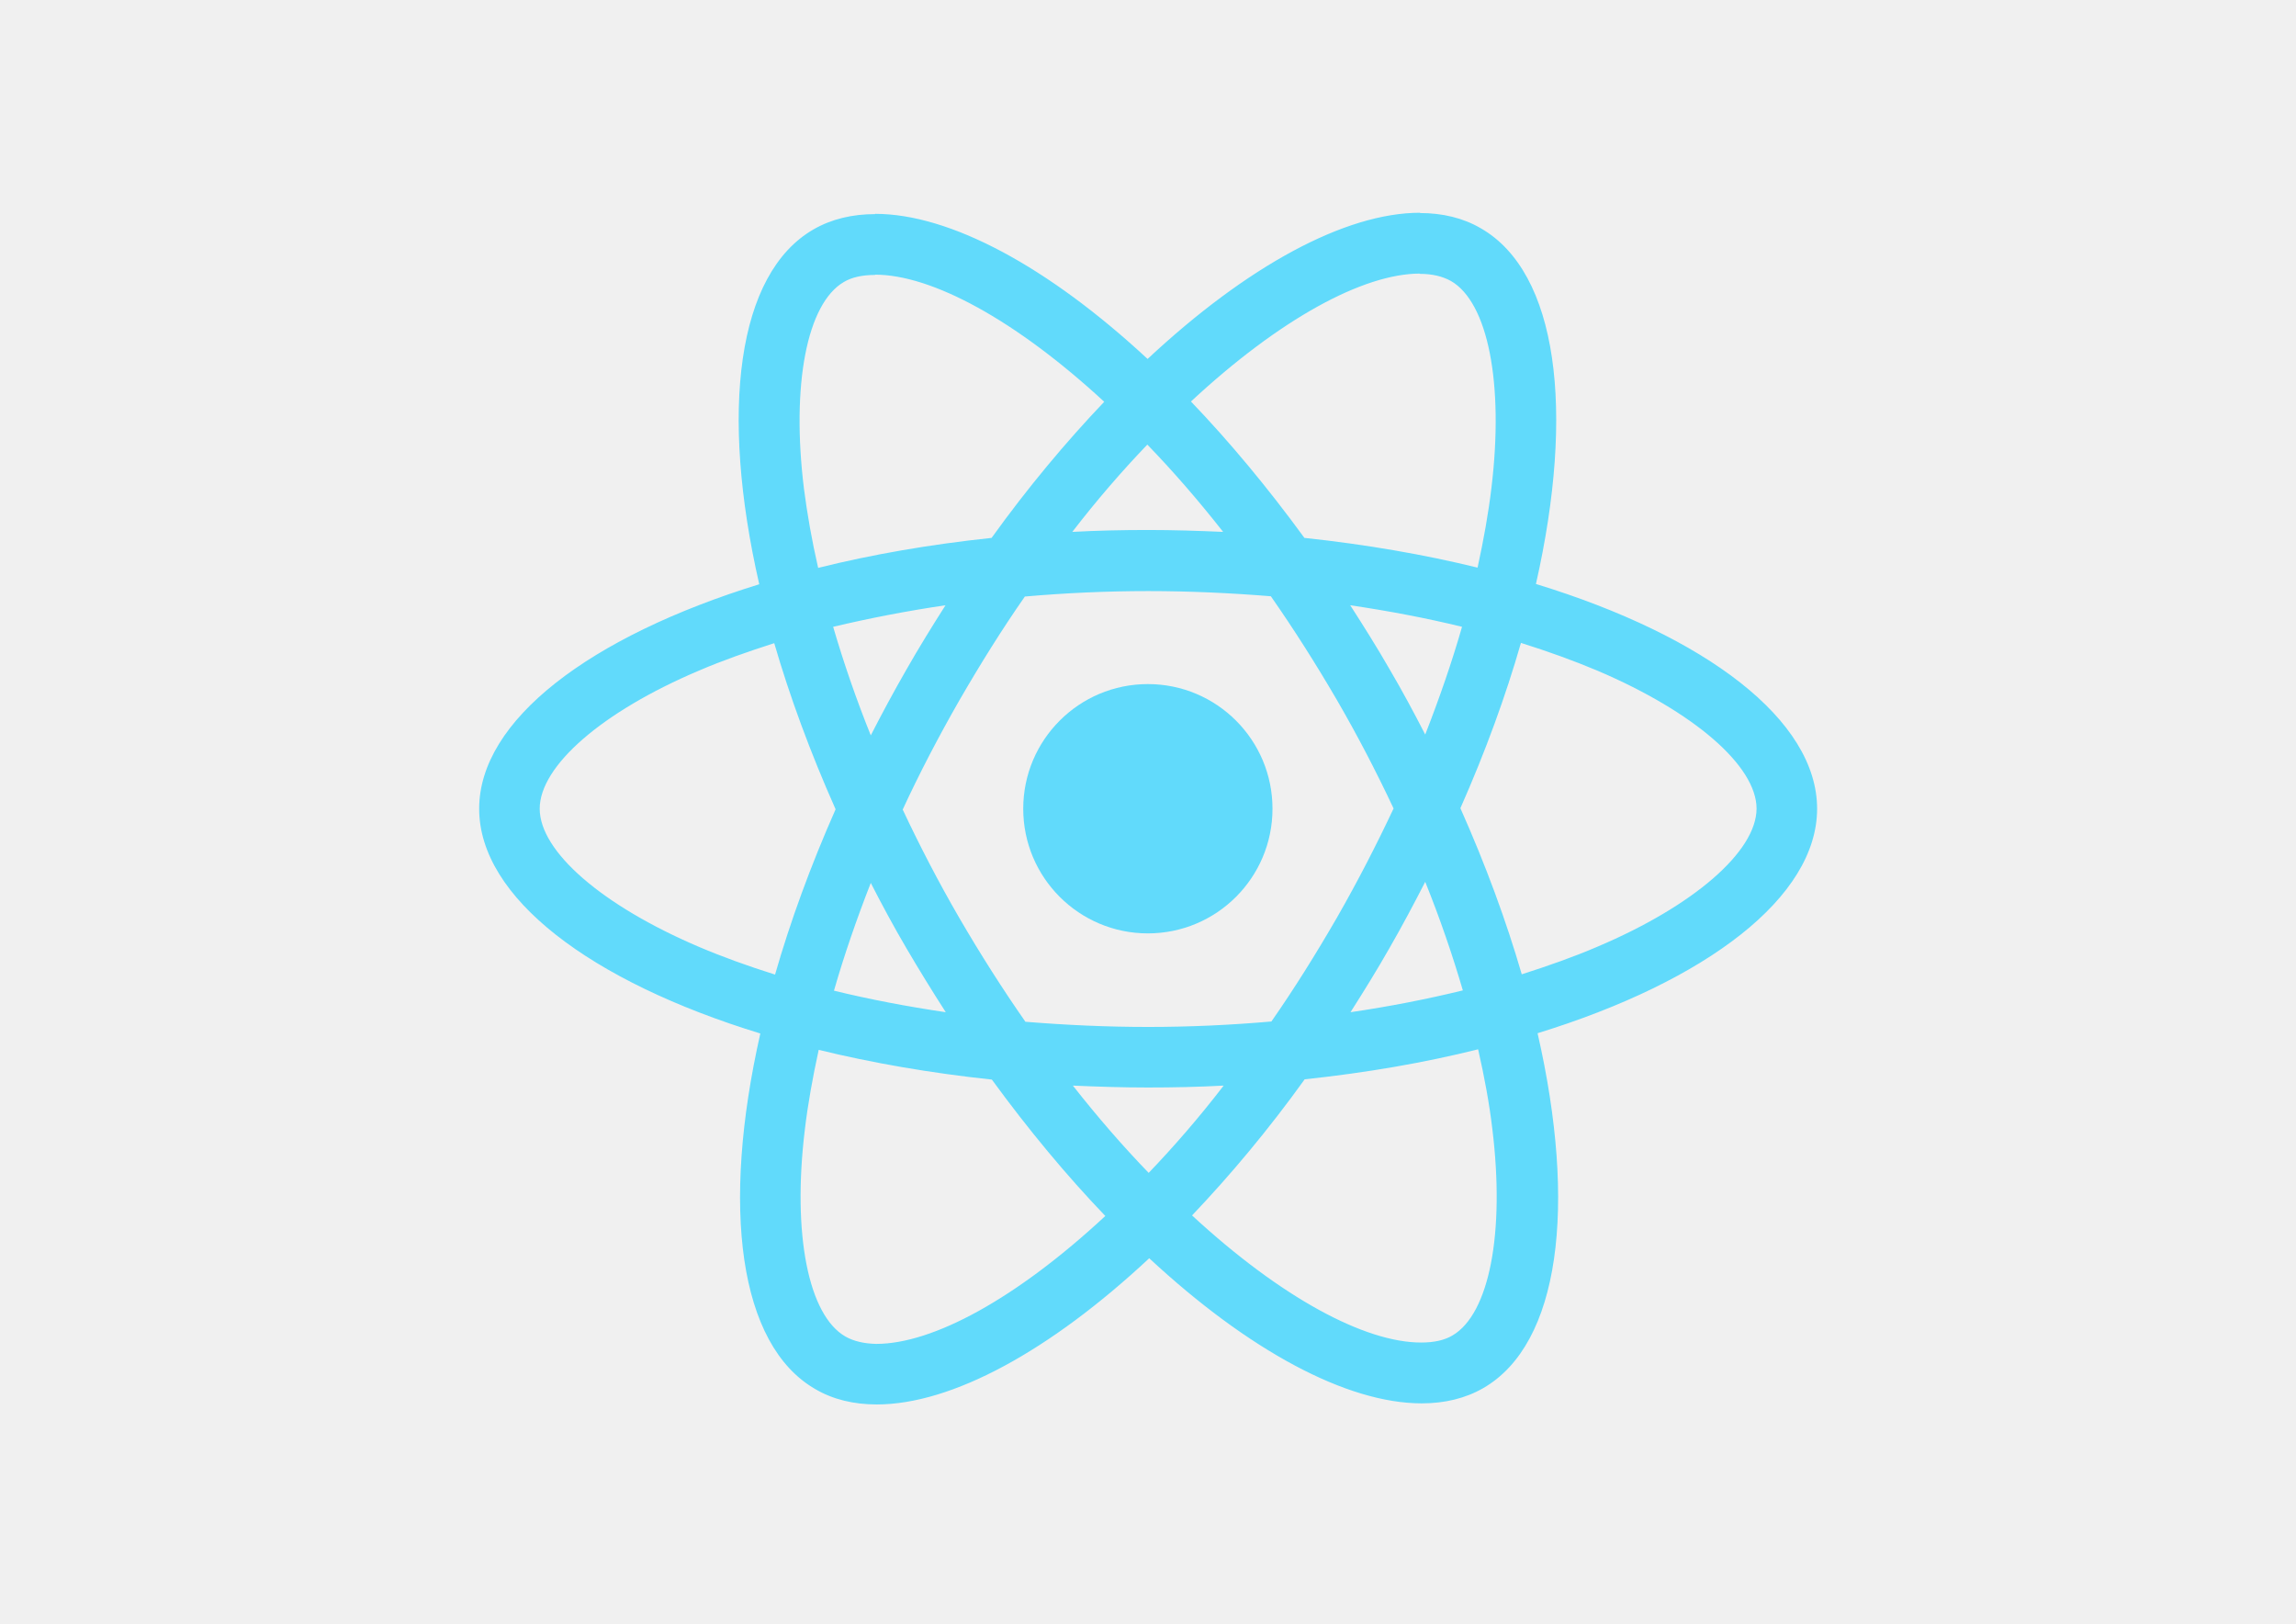
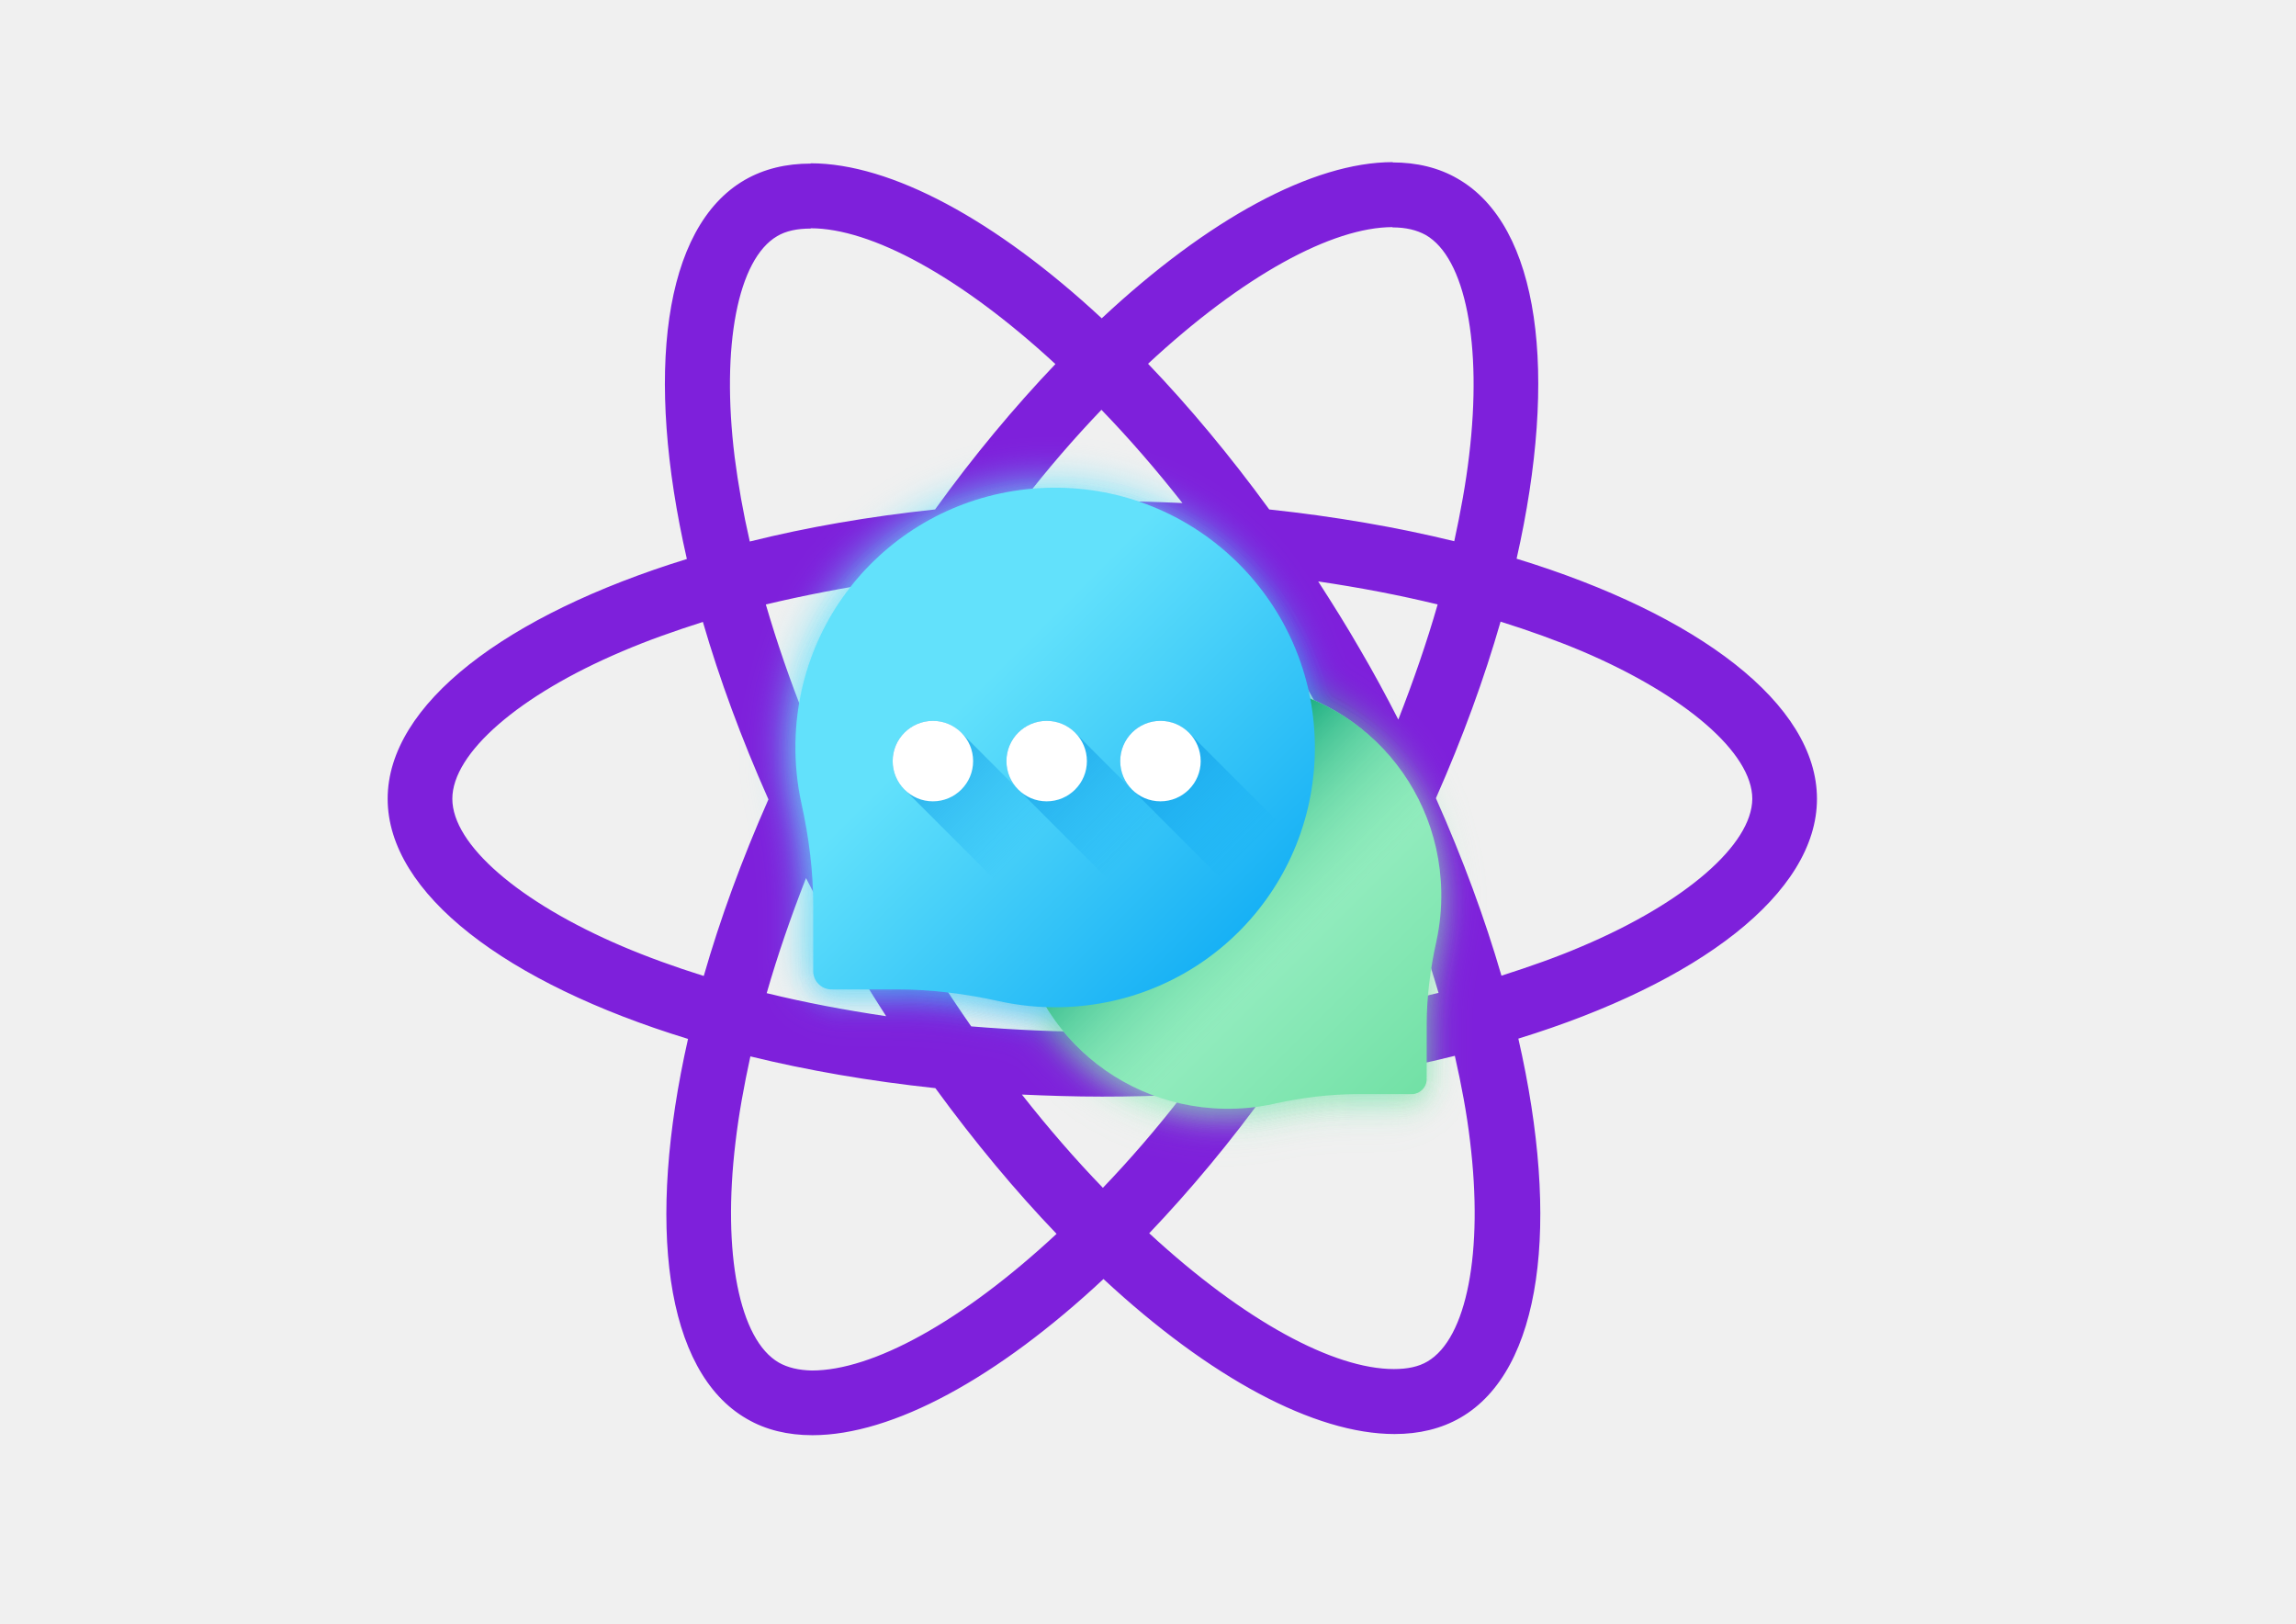
- <svg xmlns="http://www.w3.org/2000/svg" viewBox="0 0 841.9 595.3">
-   <g fill="#61DAFB">
-     <path d="M666.3 296.5c0-32.5-40.7-63.3-103.1-82.4 14.4-63.6 8-114.2-20.2-130.4-6.5-3.8-14.1-5.6-22.4-5.6v22.3c4.6 0 8.3.9 11.4 2.6 13.6 7.8 19.5 37.5 14.9 75.7-1.1 9.4-2.9 19.3-5.1 29.4-19.6-4.8-41-8.5-63.5-10.9-13.5-18.5-27.5-35.3-41.6-50 32.6-30.3 63.2-46.9 84-46.9V78c-27.5 0-63.5 19.6-99.9 53.6-36.4-33.8-72.4-53.2-99.9-53.2v22.3c20.7 0 51.4 16.5 84 46.6-14 14.7-28 31.4-41.3 49.9-22.6 2.4-44 6.1-63.6 11-2.3-10-4-19.7-5.2-29-4.7-38.2 1.1-67.9 14.6-75.8 3-1.8 6.9-2.6 11.5-2.6V78.5c-8.4 0-16 1.8-22.6 5.6-28.1 16.2-34.4 66.7-19.9 130.1-62.2 19.2-102.7 49.9-102.7 82.3 0 32.5 40.7 63.3 103.1 82.4-14.4 63.6-8 114.2 20.2 130.4 6.5 3.8 14.1 5.6 22.5 5.6 27.5 0 63.5-19.6 99.9-53.6 36.4 33.8 72.4 53.2 99.9 53.2 8.4 0 16-1.8 22.6-5.6 28.1-16.2 34.4-66.7 19.9-130.1 62-19.1 102.5-49.9 102.5-82.3zm-130.2-66.7c-3.7 12.9-8.3 26.2-13.5 39.5-4.1-8-8.4-16-13.1-24-4.6-8-9.5-15.8-14.4-23.4 14.2 2.1 27.9 4.7 41 7.9zm-45.8 106.5c-7.8 13.5-15.8 26.3-24.1 38.2-14.9 1.3-30 2-45.2 2-15.1 0-30.2-.7-45-1.9-8.3-11.9-16.4-24.6-24.2-38-7.6-13.1-14.5-26.4-20.8-39.8 6.2-13.4 13.2-26.8 20.7-39.9 7.8-13.5 15.8-26.3 24.1-38.2 14.9-1.3 30-2 45.2-2 15.1 0 30.2.7 45 1.9 8.3 11.9 16.4 24.6 24.2 38 7.6 13.1 14.5 26.4 20.8 39.8-6.3 13.4-13.2 26.8-20.7 39.9zm32.3-13c5.4 13.4 10 26.8 13.8 39.8-13.1 3.2-26.9 5.9-41.2 8 4.9-7.7 9.8-15.6 14.4-23.7 4.6-8 8.9-16.1 13-24.1zM421.2 430c-9.3-9.6-18.6-20.3-27.8-32 9 .4 18.2.7 27.5.7 9.4 0 18.7-.2 27.8-.7-9 11.7-18.3 22.4-27.5 32zm-74.4-58.9c-14.2-2.1-27.9-4.7-41-7.9 3.7-12.9 8.3-26.2 13.5-39.5 4.1 8 8.4 16 13.1 24 4.7 8 9.5 15.8 14.4 23.4zM420.7 163c9.3 9.6 18.6 20.3 27.8 32-9-.4-18.2-.7-27.5-.7-9.4 0-18.7.2-27.8.7 9-11.7 18.3-22.4 27.5-32zm-74 58.9c-4.9 7.7-9.8 15.6-14.4 23.7-4.6 8-8.9 16-13 24-5.4-13.4-10-26.8-13.8-39.8 13.1-3.1 26.9-5.8 41.2-7.9zm-90.5 125.2c-35.4-15.1-58.3-34.9-58.3-50.6 0-15.7 22.9-35.6 58.3-50.6 8.6-3.7 18-7 27.7-10.1 5.7 19.6 13.2 40 22.5 60.9-9.2 20.8-16.6 41.1-22.2 60.6-9.9-3.1-19.3-6.5-28-10.2zM310 490c-13.6-7.8-19.5-37.5-14.9-75.7 1.1-9.4 2.9-19.3 5.1-29.4 19.6 4.8 41 8.5 63.5 10.9 13.5 18.5 27.5 35.3 41.6 50-32.6 30.3-63.2 46.9-84 46.9-4.5-.1-8.3-1-11.3-2.7zm237.2-76.2c4.7 38.2-1.1 67.9-14.6 75.8-3 1.8-6.9 2.6-11.5 2.6-20.7 0-51.4-16.5-84-46.6 14-14.7 28-31.4 41.3-49.9 22.6-2.4 44-6.1 63.6-11 2.3 10.1 4.1 19.8 5.2 29.1zm38.5-66.7c-8.6 3.7-18 7-27.7 10.1-5.7-19.6-13.2-40-22.5-60.9 9.2-20.8 16.6-41.1 22.2-60.6 9.9 3.1 19.3 6.5 28.1 10.2 35.4 15.1 58.3 34.9 58.3 50.6-.1 15.7-23 35.6-58.4 50.6zM320.8 78.4z" />
-     <circle cx="420.9" cy="296.5" r="45.7" />
-     <path d="M520.5 78.1z" />
+ <svg xmlns="http://www.w3.org/2000/svg" viewBox="0 0 841.9 595.3" version="1.1" id="svg1008">
+   <defs id="defs1012">
+     <linearGradient id="SVGID_1_" gradientUnits="userSpaceOnUse" x1="307.491" y1="216.705" x2="554.651" y2="-30.455" gradientTransform="matrix(1.0039,0,0,-1.0039,0.1922,516.5609)">
+       <stop offset="0" style="stop-color:#A7F3CE" id="stop1424" />
+       <stop offset="1" style="stop-color:#61DB99" id="stop1426" />
+     </linearGradient>
+     <linearGradient id="SVGID_2_" gradientUnits="userSpaceOnUse" x1="388.399" y1="135.803" x2="283.418" y2="240.773" gradientTransform="matrix(1.0039,0,0,-1.0039,0.1922,516.5609)">
+       <stop offset="0" style="stop-color:#61DB99;stop-opacity:0" id="stop1431" />
+       <stop offset="1" style="stop-color:#009E74" id="stop1433" />
+     </linearGradient>
+     <linearGradient id="SVGID_3_" gradientUnits="userSpaceOnUse" x1="129.97" y1="332.774" x2="390.92" y2="71.824" gradientTransform="matrix(1.0039,0,0,-1.0039,0.1922,516.5609)">
+       <stop offset="0" style="stop-color:#62E1FB" id="stop1438" />
+       <stop offset="1" style="stop-color:#00A2F3" id="stop1440" />
+     </linearGradient>
+     <linearGradient id="SVGID_4_" gradientUnits="userSpaceOnUse" x1="179.038" y1="218.193" x2="41.644" y2="355.583" gradientTransform="matrix(1.0039,0,0,-1.0039,0.1922,516.5609)">
+       <stop offset="0" style="stop-color:#00A2F3;stop-opacity:0" id="stop1445" />
+       <stop offset="1" style="stop-color:#0075CD" id="stop1447" />
+     </linearGradient>
+     <linearGradient id="SVGID_5_" gradientUnits="userSpaceOnUse" x1="268.872" y1="218.196" x2="131.482" y2="355.586" gradientTransform="matrix(1.0039,0,0,-1.0039,0.1922,516.5609)">
+       <stop offset="0" style="stop-color:#00A2F3;stop-opacity:0" id="stop1454" />
+       <stop offset="1" style="stop-color:#0075CD" id="stop1456" />
+     </linearGradient>
+     <linearGradient id="SVGID_6_" gradientUnits="userSpaceOnUse" x1="358.71" y1="218.195" x2="221.32" y2="355.584" gradientTransform="matrix(1.0039,0,0,-1.0039,0.1922,516.5609)">
+       <stop offset="0" style="stop-color:#00A2F3;stop-opacity:0" id="stop1463" />
+       <stop offset="1" style="stop-color:#0075CD" id="stop1465" />
+     </linearGradient>
+     <filter style="color-interpolation-filters:sRGB;" id="filter1724" x="-0.247" y="-0.256" width="1.488" height="1.562">
+       <feFlood flood-opacity="0.11" flood-color="rgb(0,0,0)" result="flood" id="feFlood1714" />
+       <feComposite in="SourceGraphic" in2="flood" operator="in" result="composite1" id="feComposite1716" />
+       <feGaussianBlur in="composite1" stdDeviation="8.834" result="blur" id="feGaussianBlur1718" />
+       <feOffset dx="0.391" dy="7.313" result="offset" id="feOffset1720" />
+       <feComposite in="SourceGraphic" in2="offset" operator="over" result="fbSourceGraphic" id="feComposite1722" />
+       <feColorMatrix result="fbSourceGraphicAlpha" in="fbSourceGraphic" values="0 0 0 -1 0 0 0 0 -1 0 0 0 0 -1 0 0 0 0 1 0" id="feColorMatrix1744" />
+       <feFlood id="feFlood1746" flood-opacity="0.11" flood-color="rgb(0,0,0)" result="flood" in="fbSourceGraphic" />
+       <feComposite in2="flood" id="feComposite1748" in="fbSourceGraphic" operator="in" result="composite1" />
+       <feGaussianBlur id="feGaussianBlur1750" in="composite1" stdDeviation="8.834" result="blur" />
+       <feOffset id="feOffset1752" dx="0.391" dy="7.313" result="offset" />
+       <feComposite in2="offset" id="feComposite1754" in="fbSourceGraphic" operator="over" result="fbSourceGraphic" />
+       <feColorMatrix result="fbSourceGraphicAlpha" in="fbSourceGraphic" values="0 0 0 -1 0 0 0 0 -1 0 0 0 0 -1 0 0 0 0 1 0" id="feColorMatrix1774" />
+       <feFlood id="feFlood1776" flood-opacity="0.11" flood-color="rgb(0,0,0)" result="flood" in="fbSourceGraphic" />
+       <feComposite in2="flood" id="feComposite1778" in="fbSourceGraphic" operator="in" result="composite1" />
+       <feGaussianBlur id="feGaussianBlur1780" in="composite1" stdDeviation="8.834" result="blur" />
+       <feOffset id="feOffset1782" dx="0.391" dy="7.313" result="offset" />
+       <feComposite in2="offset" id="feComposite1784" in="fbSourceGraphic" operator="over" result="fbSourceGraphic" />
+       <feColorMatrix result="fbSourceGraphicAlpha" in="fbSourceGraphic" values="0 0 0 -1 0 0 0 0 -1 0 0 0 0 -1 0 0 0 0 1 0" id="feColorMatrix1804" />
+       <feFlood id="feFlood1806" flood-opacity="0.11" flood-color="rgb(0,0,0)" result="flood" in="fbSourceGraphic" />
+       <feComposite in2="flood" id="feComposite1808" in="fbSourceGraphic" operator="in" result="composite1" />
+       <feGaussianBlur id="feGaussianBlur1810" in="composite1" stdDeviation="8.834" result="blur" />
+       <feOffset id="feOffset1812" dx="0.391" dy="7.313" result="offset" />
+       <feComposite in2="offset" id="feComposite1814" in="fbSourceGraphic" operator="over" result="fbSourceGraphic" />
+       <feColorMatrix result="fbSourceGraphicAlpha" in="fbSourceGraphic" values="0 0 0 -1 0 0 0 0 -1 0 0 0 0 -1 0 0 0 0 1 0" id="feColorMatrix2433" />
+       <feFlood id="feFlood2435" flood-opacity="0.753" flood-color="rgb(0,0,0)" result="flood" in="fbSourceGraphic" />
+       <feComposite in2="flood" id="feComposite2437" in="fbSourceGraphic" operator="in" result="composite1" />
+       <feGaussianBlur id="feGaussianBlur2439" in="composite1" stdDeviation="15.347" result="blur" />
+       <feOffset id="feOffset2441" dx="-4.877" dy="-4.274" result="offset" />
+       <feComposite in2="offset" id="feComposite2443" in="fbSourceGraphic" operator="over" result="composite2" />
+     </filter>
+   </defs>
+   <g id="g1382" transform="matrix(1.068291,0,0,1.068291,142.1463,59.43845)">
+     <g fill="#61DAFB" id="g885" style="fill:#7e20db;fill-opacity:1" transform="translate(-175.7,-78)">
+       <path d="m 666.3,296.5 c 0,-32.5 -40.7,-63.3 -103.1,-82.4 14.4,-63.6 8,-114.2 -20.2,-130.4 -6.5,-3.8 -14.1,-5.6 -22.4,-5.6 v 22.3 c 4.6,0 8.3,0.9 11.4,2.6 13.6,7.8 19.5,37.5 14.9,75.7 -1.1,9.4 -2.9,19.3 -5.1,29.4 -19.6,-4.8 -41,-8.5 -63.5,-10.9 -13.5,-18.5 -27.5,-35.3 -41.6,-50 32.6,-30.3 63.2,-46.9 84,-46.9 V 78 C 493.2,78 457.2,97.6 420.8,131.6 384.4,97.8 348.4,78.4 320.9,78.4 v 22.3 c 20.7,0 51.4,16.5 84,46.6 -14,14.7 -28,31.4 -41.3,49.9 -22.6,2.4 -44,6.1 -63.6,11 -2.3,-10 -4,-19.7 -5.2,-29 -4.7,-38.2 1.1,-67.9 14.6,-75.8 3,-1.8 6.9,-2.6 11.5,-2.6 V 78.5 c -8.4,0 -16,1.8 -22.6,5.6 -28.1,16.2 -34.4,66.7 -19.9,130.1 -62.2,19.2 -102.7,49.9 -102.7,82.3 0,32.5 40.7,63.3 103.1,82.4 -14.4,63.6 -8,114.2 20.2,130.4 6.5,3.8 14.1,5.6 22.5,5.6 27.5,0 63.5,-19.6 99.9,-53.6 36.4,33.8 72.4,53.2 99.9,53.2 8.4,0 16,-1.8 22.6,-5.6 28.1,-16.2 34.4,-66.7 19.9,-130.1 62,-19.1 102.5,-49.9 102.5,-82.3 z M 536.1,229.8 c -3.7,12.9 -8.3,26.2 -13.5,39.5 -4.1,-8 -8.4,-16 -13.1,-24 -4.6,-8 -9.5,-15.8 -14.4,-23.4 14.2,2.1 27.9,4.7 41,7.9 z m -45.8,106.5 c -7.8,13.5 -15.8,26.3 -24.1,38.2 -14.9,1.3 -30,2 -45.2,2 -15.1,0 -30.2,-0.7 -45,-1.9 -8.3,-11.9 -16.4,-24.6 -24.2,-38 -7.6,-13.1 -14.5,-26.4 -20.8,-39.8 6.2,-13.4 13.2,-26.8 20.7,-39.9 7.8,-13.5 15.8,-26.3 24.1,-38.2 14.9,-1.3 30,-2 45.2,-2 15.1,0 30.2,0.7 45,1.9 8.3,11.9 16.4,24.6 24.2,38 7.6,13.1 14.5,26.4 20.8,39.8 -6.3,13.4 -13.2,26.8 -20.7,39.9 z m 32.3,-13 c 5.4,13.4 10,26.8 13.8,39.8 -13.1,3.2 -26.9,5.9 -41.2,8 4.9,-7.7 9.8,-15.6 14.4,-23.7 4.6,-8 8.9,-16.1 13,-24.1 z M 421.2,430 c -9.3,-9.6 -18.6,-20.3 -27.8,-32 9,0.4 18.2,0.7 27.5,0.7 9.4,0 18.7,-0.2 27.8,-0.7 -9,11.7 -18.3,22.4 -27.5,32 z m -74.4,-58.9 c -14.2,-2.1 -27.9,-4.7 -41,-7.9 3.7,-12.9 8.3,-26.2 13.5,-39.5 4.1,8 8.4,16 13.1,24 4.7,8 9.5,15.8 14.4,23.4 z M 420.7,163 c 9.3,9.6 18.6,20.3 27.8,32 -9,-0.4 -18.2,-0.7 -27.5,-0.7 -9.4,0 -18.7,0.2 -27.8,0.7 9,-11.7 18.3,-22.4 27.5,-32 z m -74,58.9 c -4.9,7.7 -9.8,15.6 -14.4,23.7 -4.6,8 -8.9,16 -13,24 -5.4,-13.4 -10,-26.8 -13.8,-39.8 13.1,-3.1 26.9,-5.8 41.2,-7.9 z m -90.5,125.2 c -35.4,-15.1 -58.3,-34.9 -58.3,-50.6 0,-15.7 22.9,-35.6 58.3,-50.6 8.6,-3.7 18,-7 27.7,-10.1 5.7,19.6 13.2,40 22.5,60.9 -9.2,20.8 -16.6,41.1 -22.2,60.6 -9.9,-3.1 -19.3,-6.5 -28,-10.2 z M 310,490 c -13.6,-7.8 -19.5,-37.5 -14.9,-75.7 1.1,-9.4 2.9,-19.3 5.1,-29.4 19.6,4.8 41,8.5 63.5,10.9 13.5,18.5 27.5,35.3 41.6,50 -32.6,30.3 -63.2,46.9 -84,46.9 -4.5,-0.1 -8.3,-1 -11.3,-2.7 z m 237.2,-76.2 c 4.7,38.2 -1.1,67.9 -14.6,75.8 -3,1.8 -6.9,2.6 -11.5,2.6 -20.7,0 -51.4,-16.5 -84,-46.6 14,-14.7 28,-31.4 41.3,-49.9 22.6,-2.4 44,-6.1 63.6,-11 2.3,10.1 4.1,19.8 5.2,29.1 z m 38.5,-66.7 c -8.6,3.7 -18,7 -27.7,10.1 -5.7,-19.6 -13.2,-40 -22.5,-60.9 9.2,-20.8 16.6,-41.1 22.2,-60.6 9.9,3.1 19.3,6.5 28.1,10.2 35.4,15.1 58.3,34.9 58.3,50.6 -0.1,15.7 -23,35.6 -58.4,50.6 z M 320.8,78.4 Z" id="path879" style="fill:#7e20db;fill-opacity:1" />
+       <circle cx="420.9" cy="296.5" r="45.7" id="circle881" style="fill:#7e20db;fill-opacity:1" />
+       <path d="M 520.5,78.1 Z" id="path883" style="fill:#7e20db;fill-opacity:1" />
+     </g>
+     <g id="g1573" transform="matrix(0.433007,0,0,0.433007,139.9558,107.4536)" style="filter:url(#filter1724)">
+       <path style="fill:url(#SVGID_1_)" d="m 340.366,164.133 c 93.488,-1.428 169.792,72.153 171.602,165.634 0.266,13.725 -1.106,27.084 -3.932,39.898 -4.786,21.697 -7.631,43.776 -7.631,65.995 v 42.948 c 0,6.58 -5.334,11.914 -11.914,11.914 h -42.948 c -22.219,0 -44.298,2.845 -65.995,7.631 -12.813,2.826 -26.172,4.198 -39.897,3.932 -93.48,-1.809 -167.061,-78.111 -165.635,-171.597 1.391,-91.25 75.101,-164.961 166.35,-166.355 z" id="path1429" />
+       <path style="fill:url(#SVGID_2_)" d="m 340.366,164.133 c 93.488,-1.428 169.792,72.153 171.602,165.634 0.266,13.725 -1.106,27.084 -3.932,39.898 -4.786,21.697 -7.631,43.776 -7.631,65.995 v 42.948 c 0,6.58 -5.334,11.914 -11.914,11.914 h -42.948 c -22.219,0 -44.298,2.845 -65.995,7.631 -12.813,2.826 -26.172,4.198 -39.897,3.932 -93.48,-1.809 -167.061,-78.111 -165.635,-171.597 1.391,-91.25 75.101,-164.961 166.35,-166.355 z" id="path1436" />
+       <path style="fill:url(#SVGID_3_)" d="M 209.098,9.909 C 95.204,8.169 2.245,97.81 0.039,211.696 c -0.323,16.719 1.348,32.996 4.792,48.606 5.83,26.432 9.296,53.331 9.296,80.4 v 52.322 c 0,8.016 6.498,14.515 14.515,14.515 h 52.322 c 27.068,0 53.967,3.466 80.4,9.296 15.61,3.443 31.886,5.115 48.605,4.791 C 323.853,419.421 413.494,326.465 411.758,212.573 410.062,101.406 320.264,11.606 209.098,9.909 Z" id="path1443" />
+       <path style="fill:url(#SVGID_4_)" d="m 132.193,204.739 c -5.816,-6.18 -14.048,-10.061 -23.206,-10.061 -17.613,0 -31.891,14.278 -31.891,31.891 0,9.157 3.88,17.389 10.061,23.206 l 68.794,68.794 c 5.817,6.18 14.049,10.061 23.206,10.061 17.613,0 31.891,-14.278 31.891,-31.891 0,-9.157 -3.881,-17.389 -10.061,-23.206 z" id="path1450" />
+       <circle style="fill:#ffffff" cx="108.986" cy="226.565" r="31.891" id="circle1452" />
+       <path style="fill:url(#SVGID_5_)" d="m 222.383,204.739 c -5.816,-6.18 -14.048,-10.061 -23.206,-10.061 -17.613,0 -31.891,14.278 -31.891,31.891 0,9.157 3.88,17.389 10.061,23.206 l 68.794,68.794 c 5.817,6.18 14.049,10.061 23.206,10.061 17.613,0 31.891,-14.278 31.891,-31.891 0,-9.157 -3.881,-17.389 -10.061,-23.206 z" id="path1459" />
+       <circle style="fill:#ffffff" cx="199.178" cy="226.565" r="31.891" id="circle1461" />
+       <path style="fill:url(#SVGID_6_)" d="m 312.572,204.739 c -5.816,-6.18 -14.048,-10.061 -23.206,-10.061 -17.613,0 -31.891,14.278 -31.891,31.891 0,9.157 3.881,17.389 10.061,23.206 l 68.794,68.794 c 5.817,6.18 14.049,10.061 23.206,10.061 17.613,0 31.891,-14.278 31.891,-31.891 0,-9.157 -3.881,-17.389 -10.061,-23.206 z" id="path1468" />
+       <circle style="fill:#ffffff" cx="289.371" cy="226.565" r="31.891" id="circle1470" />
+     </g>
  </g>
</svg>
